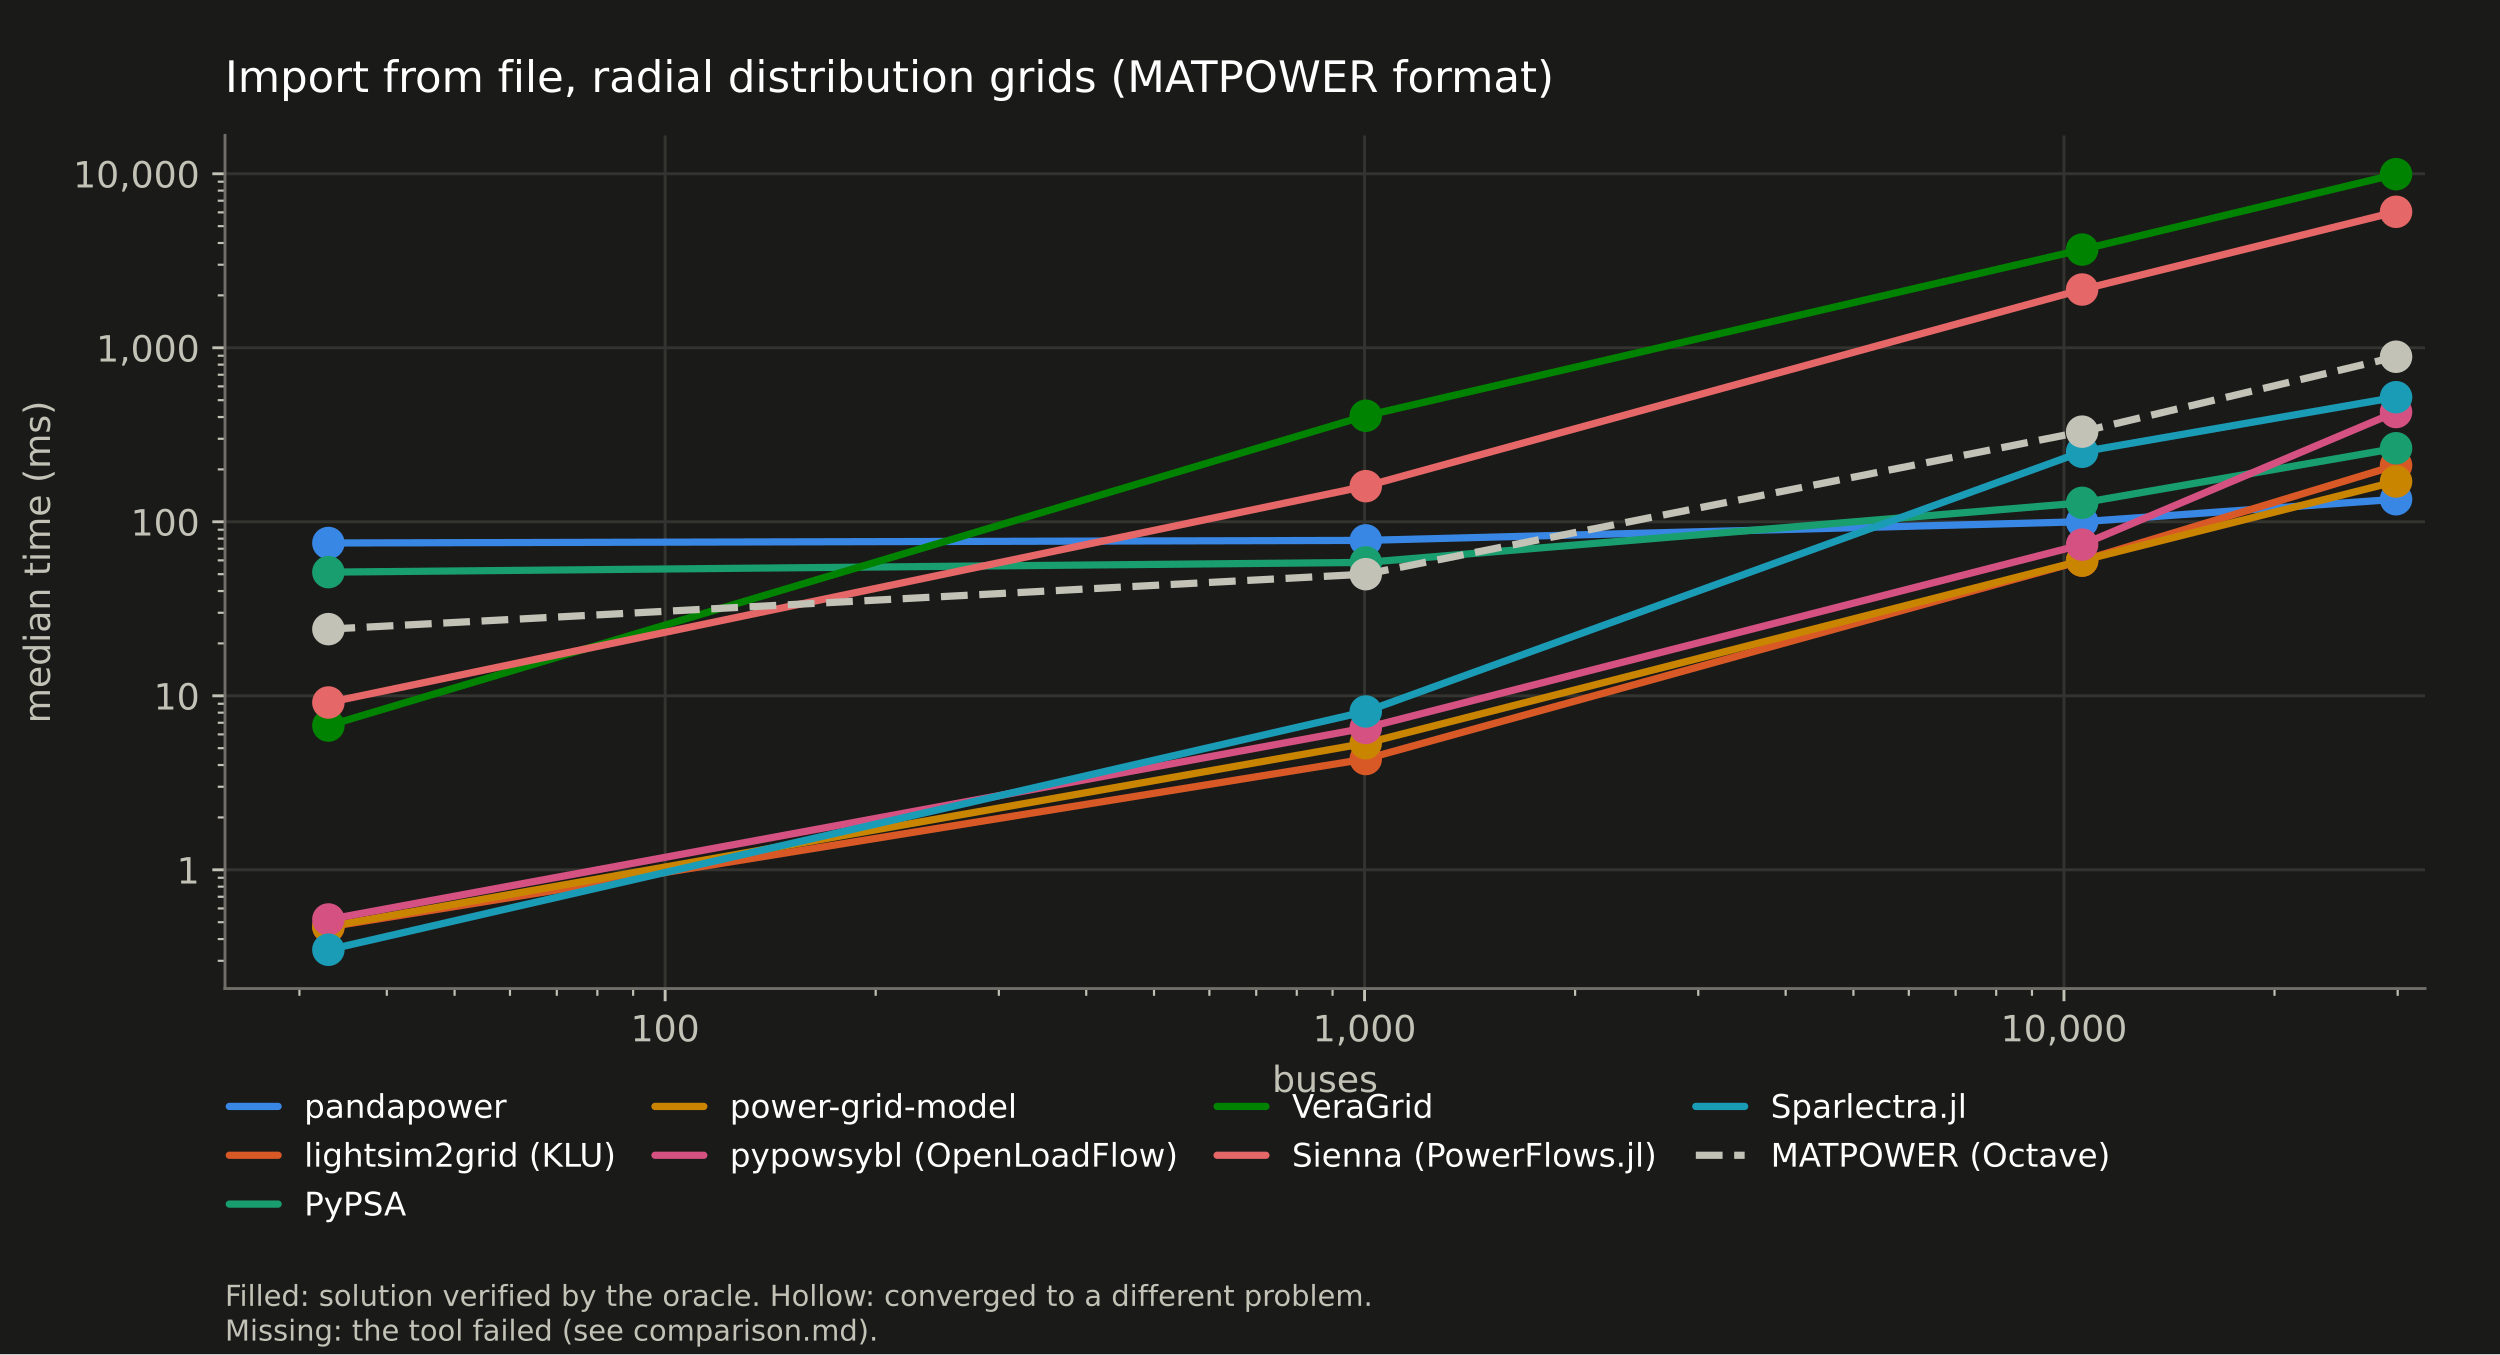
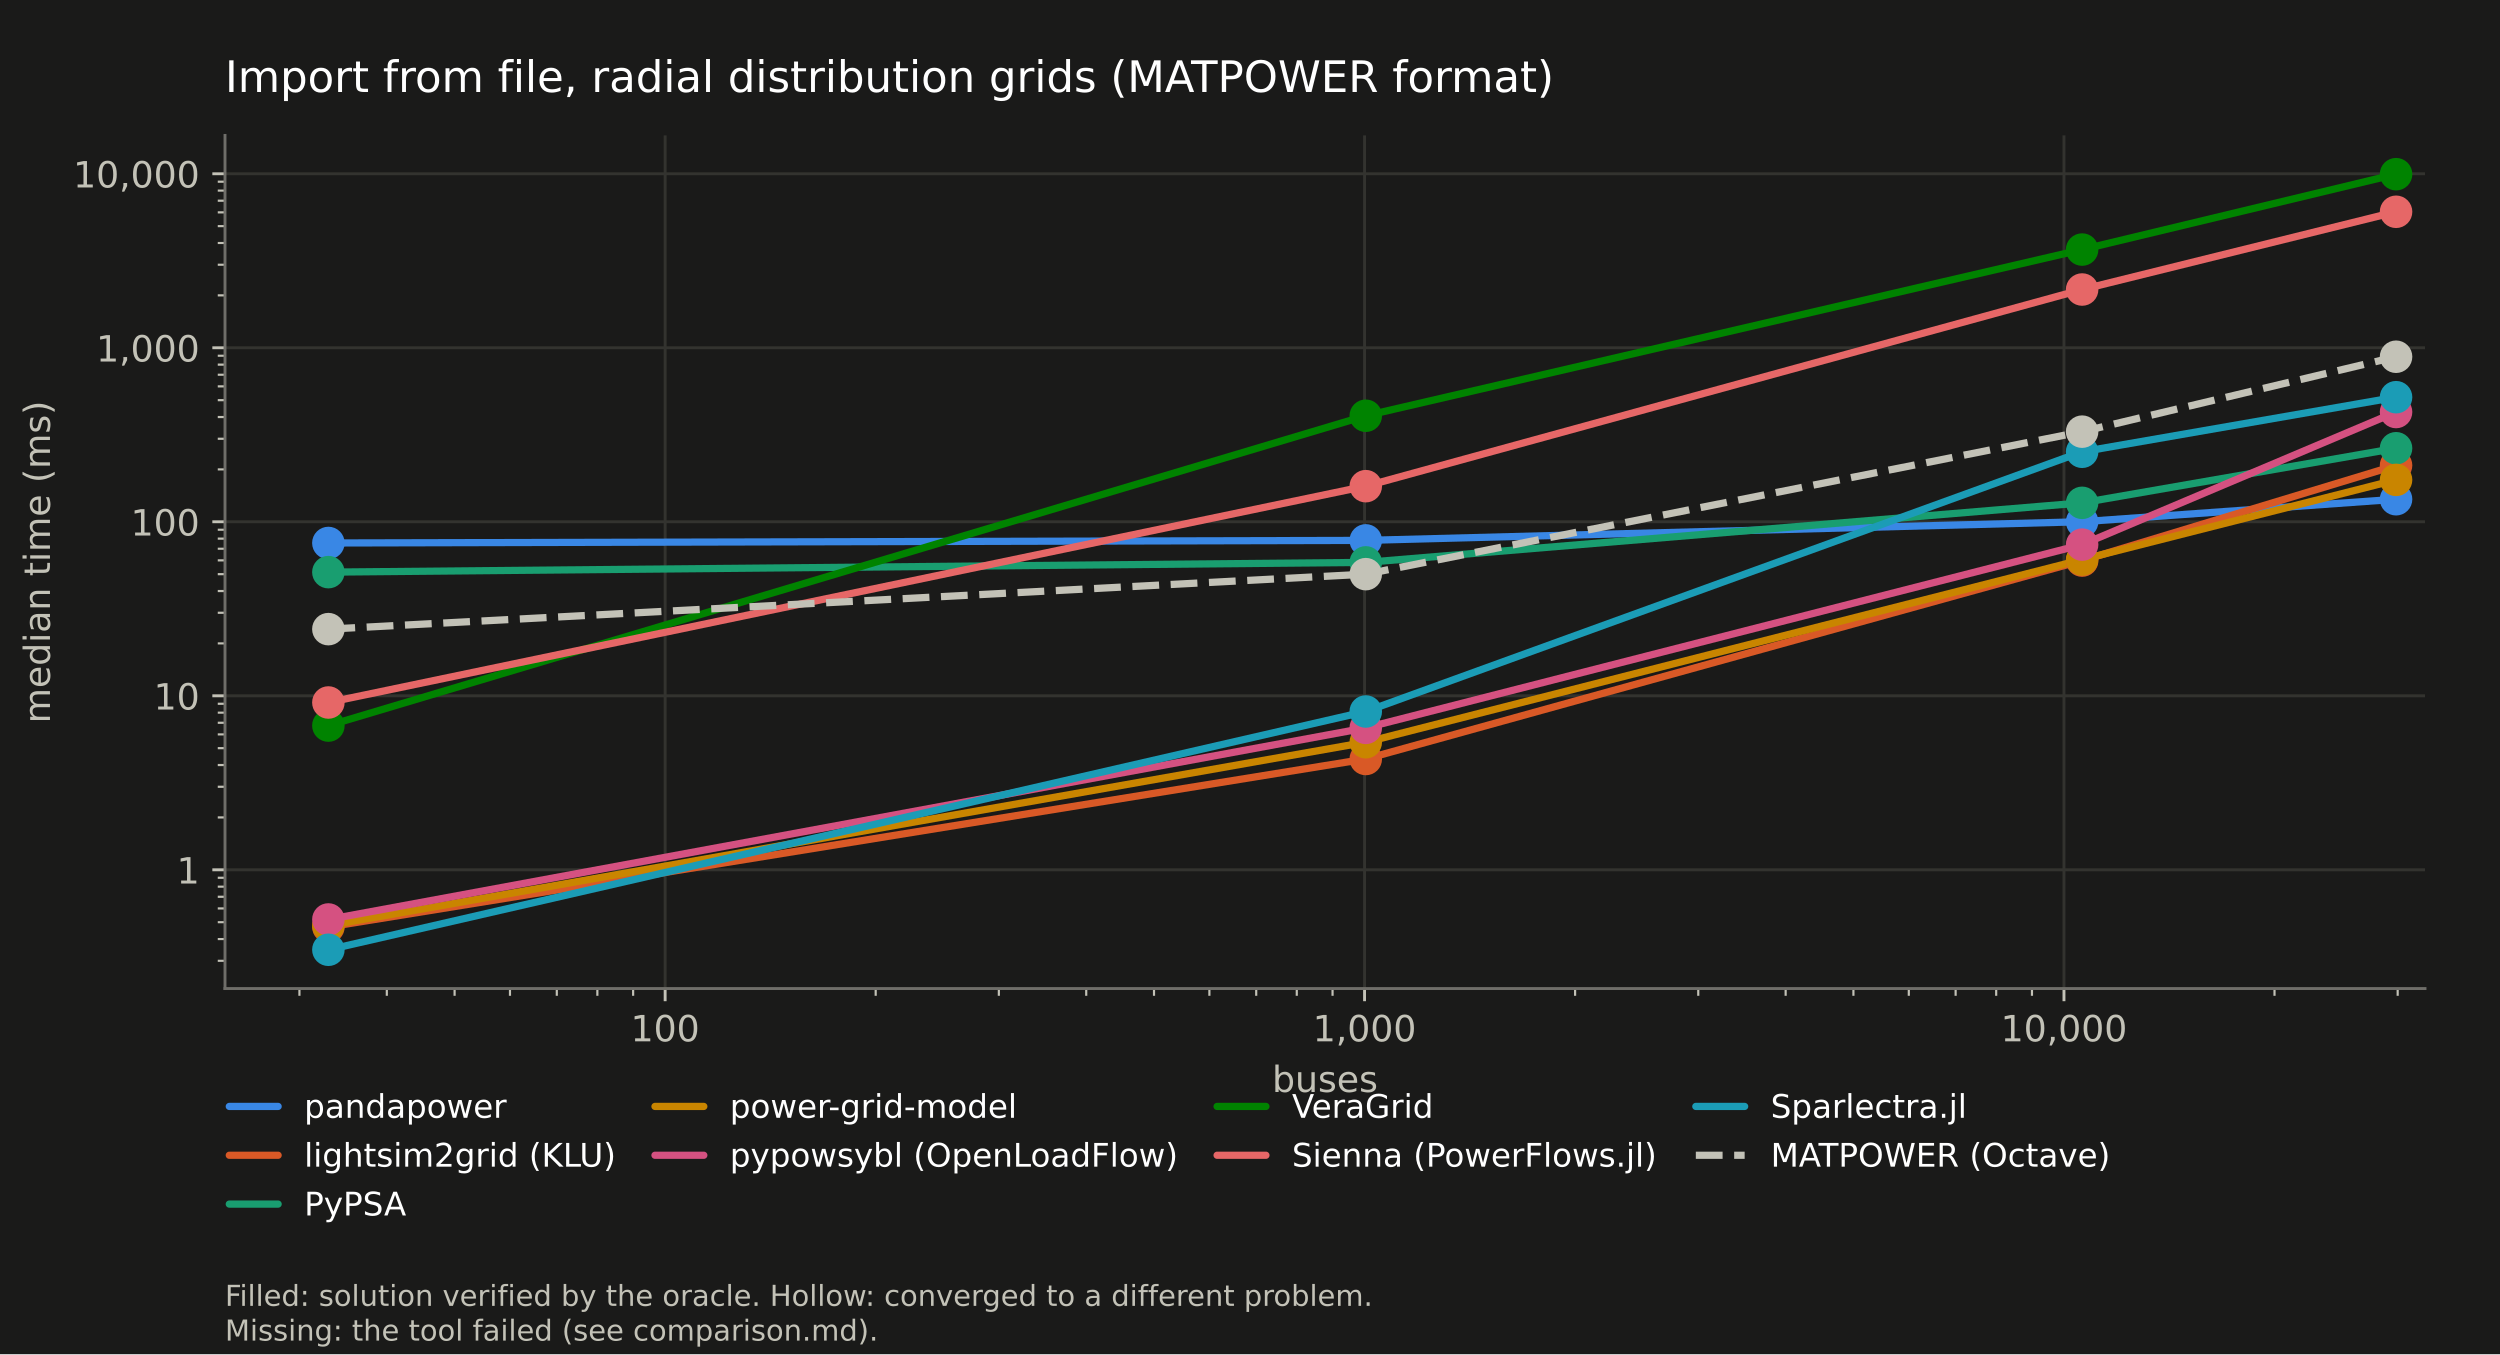
<svg xmlns="http://www.w3.org/2000/svg" xmlns:xlink="http://www.w3.org/1999/xlink" width="691.2pt" height="374.4pt" viewBox="0 0 691.2 374.4" version="1.1">
  <defs>
    <style type="text/css">*{stroke-linejoin: round; stroke-linecap: butt}</style>
  </defs>
  <g id="figure_1">
    <g id="patch_1">
      <path d="M 0 374.4  L 691.2 374.4  L 691.2 0  L 0 0  z " style="fill: #1a1a19" />
    </g>
    <g id="axes_1">
      <g id="patch_2">
        <path d="M 62.208 273.312  L 670.464 273.312  L 670.464 37.44  L 62.208 37.44  z " style="fill: #1a1a19" />
      </g>
      <g id="matplotlib.axis_1">
        <g id="xtick_1">
          <g id="line2d_1">
            <path d="M 183.898 273.312  L 183.898 37.44  " clip-path="url(#pc0a371b898)" style="fill: none; stroke: #33332f; stroke-width: 0.8; stroke-linecap: square" />
          </g>
          <g id="line2d_2">
            <defs>
              <path id="m5ec1d65c88" d="M 0 0  L 0 3.5  " style="stroke: #c3c2b7; stroke-width: 0.8" />
            </defs>
            <g>
              <use xlink:href="#m5ec1d65c88" x="183.898" y="273.312" style="fill: #c3c2b7; stroke: #c3c2b7; stroke-width: 0.8" />
            </g>
          </g>
          <g id="text_1">
            <text style="font-size: 10px; font-family: 'DejaVu Sans', 'Bitstream Vera Sans', 'Computer Modern Sans Serif', 'Lucida Grande', 'Verdana', 'Geneva', 'Lucid', 'Arial', 'Helvetica', 'Avant Garde', sans-serif; text-anchor: middle; fill: #c3c2b7" x="183.898" y="287.91" transform="rotate(-0 183.8982 287.9097)">100</text>
          </g>
        </g>
        <g id="xtick_2">
          <g id="line2d_3">
            <path d="M 377.272 273.312  L 377.272 37.44  " clip-path="url(#pc0a371b898)" style="fill: none; stroke: #33332f; stroke-width: 0.8; stroke-linecap: square" />
          </g>
          <g id="line2d_4">
            <g>
              <use xlink:href="#m5ec1d65c88" x="377.272" y="273.312" style="fill: #c3c2b7; stroke: #c3c2b7; stroke-width: 0.8" />
            </g>
          </g>
          <g id="text_2">
            <text style="font-size: 10px; font-family: 'DejaVu Sans', 'Bitstream Vera Sans', 'Computer Modern Sans Serif', 'Lucida Grande', 'Verdana', 'Geneva', 'Lucid', 'Arial', 'Helvetica', 'Avant Garde', sans-serif; text-anchor: middle; fill: #c3c2b7" x="377.272" y="287.91" transform="rotate(-0 377.2721 287.9097)">1,000</text>
          </g>
        </g>
        <g id="xtick_3">
          <g id="line2d_5">
            <path d="M 570.646 273.312  L 570.646 37.44  " clip-path="url(#pc0a371b898)" style="fill: none; stroke: #33332f; stroke-width: 0.8; stroke-linecap: square" />
          </g>
          <g id="line2d_6">
            <g>
              <use xlink:href="#m5ec1d65c88" x="570.646" y="273.312" style="fill: #c3c2b7; stroke: #c3c2b7; stroke-width: 0.8" />
            </g>
          </g>
          <g id="text_3">
            <text style="font-size: 10px; font-family: 'DejaVu Sans', 'Bitstream Vera Sans', 'Computer Modern Sans Serif', 'Lucida Grande', 'Verdana', 'Geneva', 'Lucid', 'Arial', 'Helvetica', 'Avant Garde', sans-serif; text-anchor: middle; fill: #c3c2b7" x="570.646" y="287.91" transform="rotate(-0 570.646 287.9097)">10,000</text>
          </g>
        </g>
        <g id="xtick_4">
          <g id="line2d_7">
            <defs>
              <path id="m5e015acaa7" d="M 0 0  L 0 2  " style="stroke: #c3c2b7; stroke-width: 0.6" />
            </defs>
            <g>
              <use xlink:href="#m5e015acaa7" x="82.787" y="273.312" style="fill: #c3c2b7; stroke: #c3c2b7; stroke-width: 0.6" />
            </g>
          </g>
        </g>
        <g id="xtick_5">
          <g id="line2d_8">
            <g>
              <use xlink:href="#m5e015acaa7" x="106.947" y="273.312" style="fill: #c3c2b7; stroke: #c3c2b7; stroke-width: 0.6" />
            </g>
          </g>
        </g>
        <g id="xtick_6">
          <g id="line2d_9">
            <g>
              <use xlink:href="#m5e015acaa7" x="125.687" y="273.312" style="fill: #c3c2b7; stroke: #c3c2b7; stroke-width: 0.6" />
            </g>
          </g>
        </g>
        <g id="xtick_7">
          <g id="line2d_10">
            <g>
              <use xlink:href="#m5e015acaa7" x="140.998" y="273.312" style="fill: #c3c2b7; stroke: #c3c2b7; stroke-width: 0.6" />
            </g>
          </g>
        </g>
        <g id="xtick_8">
          <g id="line2d_11">
            <g>
              <use xlink:href="#m5e015acaa7" x="153.944" y="273.312" style="fill: #c3c2b7; stroke: #c3c2b7; stroke-width: 0.6" />
            </g>
          </g>
        </g>
        <g id="xtick_9">
          <g id="line2d_12">
            <g>
              <use xlink:href="#m5e015acaa7" x="165.158" y="273.312" style="fill: #c3c2b7; stroke: #c3c2b7; stroke-width: 0.6" />
            </g>
          </g>
        </g>
        <g id="xtick_10">
          <g id="line2d_13">
            <g>
              <use xlink:href="#m5e015acaa7" x="175.05" y="273.312" style="fill: #c3c2b7; stroke: #c3c2b7; stroke-width: 0.6" />
            </g>
          </g>
        </g>
        <g id="xtick_11">
          <g id="line2d_14">
            <g>
              <use xlink:href="#m5e015acaa7" x="242.11" y="273.312" style="fill: #c3c2b7; stroke: #c3c2b7; stroke-width: 0.6" />
            </g>
          </g>
        </g>
        <g id="xtick_12">
          <g id="line2d_15">
            <g>
              <use xlink:href="#m5e015acaa7" x="276.161" y="273.312" style="fill: #c3c2b7; stroke: #c3c2b7; stroke-width: 0.6" />
            </g>
          </g>
        </g>
        <g id="xtick_13">
          <g id="line2d_16">
            <g>
              <use xlink:href="#m5e015acaa7" x="300.321" y="273.312" style="fill: #c3c2b7; stroke: #c3c2b7; stroke-width: 0.6" />
            </g>
          </g>
        </g>
        <g id="xtick_14">
          <g id="line2d_17">
            <g>
              <use xlink:href="#m5e015acaa7" x="319.061" y="273.312" style="fill: #c3c2b7; stroke: #c3c2b7; stroke-width: 0.6" />
            </g>
          </g>
        </g>
        <g id="xtick_15">
          <g id="line2d_18">
            <g>
              <use xlink:href="#m5e015acaa7" x="334.372" y="273.312" style="fill: #c3c2b7; stroke: #c3c2b7; stroke-width: 0.6" />
            </g>
          </g>
        </g>
        <g id="xtick_16">
          <g id="line2d_19">
            <g>
              <use xlink:href="#m5e015acaa7" x="347.318" y="273.312" style="fill: #c3c2b7; stroke: #c3c2b7; stroke-width: 0.6" />
            </g>
          </g>
        </g>
        <g id="xtick_17">
          <g id="line2d_20">
            <g>
              <use xlink:href="#m5e015acaa7" x="358.532" y="273.312" style="fill: #c3c2b7; stroke: #c3c2b7; stroke-width: 0.6" />
            </g>
          </g>
        </g>
        <g id="xtick_18">
          <g id="line2d_21">
            <g>
              <use xlink:href="#m5e015acaa7" x="368.424" y="273.312" style="fill: #c3c2b7; stroke: #c3c2b7; stroke-width: 0.6" />
            </g>
          </g>
        </g>
        <g id="xtick_19">
          <g id="line2d_22">
            <g>
              <use xlink:href="#m5e015acaa7" x="435.483" y="273.312" style="fill: #c3c2b7; stroke: #c3c2b7; stroke-width: 0.6" />
            </g>
          </g>
        </g>
        <g id="xtick_20">
          <g id="line2d_23">
            <g>
              <use xlink:href="#m5e015acaa7" x="469.535" y="273.312" style="fill: #c3c2b7; stroke: #c3c2b7; stroke-width: 0.6" />
            </g>
          </g>
        </g>
        <g id="xtick_21">
          <g id="line2d_24">
            <g>
              <use xlink:href="#m5e015acaa7" x="493.695" y="273.312" style="fill: #c3c2b7; stroke: #c3c2b7; stroke-width: 0.6" />
            </g>
          </g>
        </g>
        <g id="xtick_22">
          <g id="line2d_25">
            <g>
              <use xlink:href="#m5e015acaa7" x="512.435" y="273.312" style="fill: #c3c2b7; stroke: #c3c2b7; stroke-width: 0.6" />
            </g>
          </g>
        </g>
        <g id="xtick_23">
          <g id="line2d_26">
            <g>
              <use xlink:href="#m5e015acaa7" x="527.746" y="273.312" style="fill: #c3c2b7; stroke: #c3c2b7; stroke-width: 0.6" />
            </g>
          </g>
        </g>
        <g id="xtick_24">
          <g id="line2d_27">
            <g>
              <use xlink:href="#m5e015acaa7" x="540.692" y="273.312" style="fill: #c3c2b7; stroke: #c3c2b7; stroke-width: 0.6" />
            </g>
          </g>
        </g>
        <g id="xtick_25">
          <g id="line2d_28">
            <g>
              <use xlink:href="#m5e015acaa7" x="551.906" y="273.312" style="fill: #c3c2b7; stroke: #c3c2b7; stroke-width: 0.6" />
            </g>
          </g>
        </g>
        <g id="xtick_26">
          <g id="line2d_29">
            <g>
              <use xlink:href="#m5e015acaa7" x="561.798" y="273.312" style="fill: #c3c2b7; stroke: #c3c2b7; stroke-width: 0.6" />
            </g>
          </g>
        </g>
        <g id="xtick_27">
          <g id="line2d_30">
            <g>
              <use xlink:href="#m5e015acaa7" x="628.857" y="273.312" style="fill: #c3c2b7; stroke: #c3c2b7; stroke-width: 0.6" />
            </g>
          </g>
        </g>
        <g id="xtick_28">
          <g id="line2d_31">
            <g>
              <use xlink:href="#m5e015acaa7" x="662.909" y="273.312" style="fill: #c3c2b7; stroke: #c3c2b7; stroke-width: 0.6" />
            </g>
          </g>
        </g>
        <g id="text_4">
          <text style="font-size: 10px; font-family: 'DejaVu Sans', 'Bitstream Vera Sans', 'Computer Modern Sans Serif', 'Lucida Grande', 'Verdana', 'Geneva', 'Lucid', 'Arial', 'Helvetica', 'Avant Garde', sans-serif; text-anchor: middle; fill: #c3c2b7" x="366.336" y="301.91" transform="rotate(-0 366.336 301.9104)">buses</text>
        </g>
      </g>
      <g id="matplotlib.axis_2">
        <g id="ytick_1">
          <g id="line2d_32">
            <path d="M 62.208 240.485  L 670.464 240.485  " clip-path="url(#pc0a371b898)" style="fill: none; stroke: #33332f; stroke-width: 0.8; stroke-linecap: square" />
          </g>
          <g id="line2d_33">
            <defs>
              <path id="mb448b4ee46" d="M 0 0  L -3.5 0  " style="stroke: #c3c2b7; stroke-width: 0.8" />
            </defs>
            <g>
              <use xlink:href="#mb448b4ee46" x="62.208" y="240.485" style="fill: #c3c2b7; stroke: #c3c2b7; stroke-width: 0.8" />
            </g>
          </g>
          <g id="text_5">
            <text style="font-size: 10px; font-family: 'DejaVu Sans', 'Bitstream Vera Sans', 'Computer Modern Sans Serif', 'Lucida Grande', 'Verdana', 'Geneva', 'Lucid', 'Arial', 'Helvetica', 'Avant Garde', sans-serif; text-anchor: end; fill: #c3c2b7" x="55.208" y="244.284" transform="rotate(-0 55.208 244.2835)">1</text>
          </g>
        </g>
        <g id="ytick_2">
          <g id="line2d_34">
            <path d="M 62.208 192.373  L 670.464 192.373  " clip-path="url(#pc0a371b898)" style="fill: none; stroke: #33332f; stroke-width: 0.8; stroke-linecap: square" />
          </g>
          <g id="line2d_35">
            <g>
              <use xlink:href="#mb448b4ee46" x="62.208" y="192.373" style="fill: #c3c2b7; stroke: #c3c2b7; stroke-width: 0.8" />
            </g>
          </g>
          <g id="text_6">
            <text style="font-size: 10px; font-family: 'DejaVu Sans', 'Bitstream Vera Sans', 'Computer Modern Sans Serif', 'Lucida Grande', 'Verdana', 'Geneva', 'Lucid', 'Arial', 'Helvetica', 'Avant Garde', sans-serif; text-anchor: end; fill: #c3c2b7" x="55.208" y="196.172" transform="rotate(-0 55.208 196.172)">10</text>
          </g>
        </g>
        <g id="ytick_3">
          <g id="line2d_36">
            <path d="M 62.208 144.262  L 670.464 144.262  " clip-path="url(#pc0a371b898)" style="fill: none; stroke: #33332f; stroke-width: 0.8; stroke-linecap: square" />
          </g>
          <g id="line2d_37">
            <g>
              <use xlink:href="#mb448b4ee46" x="62.208" y="144.262" style="fill: #c3c2b7; stroke: #c3c2b7; stroke-width: 0.8" />
            </g>
          </g>
          <g id="text_7">
            <text style="font-size: 10px; font-family: 'DejaVu Sans', 'Bitstream Vera Sans', 'Computer Modern Sans Serif', 'Lucida Grande', 'Verdana', 'Geneva', 'Lucid', 'Arial', 'Helvetica', 'Avant Garde', sans-serif; text-anchor: end; fill: #c3c2b7" x="55.208" y="148.06" transform="rotate(-0 55.208 148.0604)">100</text>
          </g>
        </g>
        <g id="ytick_4">
          <g id="line2d_38">
            <path d="M 62.208 96.15  L 670.464 96.15  " clip-path="url(#pc0a371b898)" style="fill: none; stroke: #33332f; stroke-width: 0.8; stroke-linecap: square" />
          </g>
          <g id="line2d_39">
            <g>
              <use xlink:href="#mb448b4ee46" x="62.208" y="96.15" style="fill: #c3c2b7; stroke: #c3c2b7; stroke-width: 0.8" />
            </g>
          </g>
          <g id="text_8">
            <text style="font-size: 10px; font-family: 'DejaVu Sans', 'Bitstream Vera Sans', 'Computer Modern Sans Serif', 'Lucida Grande', 'Verdana', 'Geneva', 'Lucid', 'Arial', 'Helvetica', 'Avant Garde', sans-serif; text-anchor: end; fill: #c3c2b7" x="55.208" y="99.949" transform="rotate(-0 55.208 99.94882)">1,000</text>
          </g>
        </g>
        <g id="ytick_5">
          <g id="line2d_40">
            <path d="M 62.208 48.038  L 670.464 48.038  " clip-path="url(#pc0a371b898)" style="fill: none; stroke: #33332f; stroke-width: 0.8; stroke-linecap: square" />
          </g>
          <g id="line2d_41">
            <g>
              <use xlink:href="#mb448b4ee46" x="62.208" y="48.038" style="fill: #c3c2b7; stroke: #c3c2b7; stroke-width: 0.8" />
            </g>
          </g>
          <g id="text_9">
            <text style="font-size: 10px; font-family: 'DejaVu Sans', 'Bitstream Vera Sans', 'Computer Modern Sans Serif', 'Lucida Grande', 'Verdana', 'Geneva', 'Lucid', 'Arial', 'Helvetica', 'Avant Garde', sans-serif; text-anchor: end; fill: #c3c2b7" x="55.208" y="51.837" transform="rotate(-0 55.208 51.83725)">10,000</text>
          </g>
        </g>
        <g id="ytick_6">
          <g id="line2d_42">
            <defs>
              <path id="m039c7db84e" d="M 0 0  L -2 0  " style="stroke: #c3c2b7; stroke-width: 0.6" />
            </defs>
            <g>
              <use xlink:href="#m039c7db84e" x="62.208" y="265.641" style="fill: #c3c2b7; stroke: #c3c2b7; stroke-width: 0.6" />
            </g>
          </g>
        </g>
        <g id="ytick_7">
          <g id="line2d_43">
            <g>
              <use xlink:href="#m039c7db84e" x="62.208" y="259.63" style="fill: #c3c2b7; stroke: #c3c2b7; stroke-width: 0.6" />
            </g>
          </g>
        </g>
        <g id="ytick_8">
          <g id="line2d_44">
            <g>
              <use xlink:href="#m039c7db84e" x="62.208" y="254.968" style="fill: #c3c2b7; stroke: #c3c2b7; stroke-width: 0.6" />
            </g>
          </g>
        </g>
        <g id="ytick_9">
          <g id="line2d_45">
            <g>
              <use xlink:href="#m039c7db84e" x="62.208" y="251.158" style="fill: #c3c2b7; stroke: #c3c2b7; stroke-width: 0.6" />
            </g>
          </g>
        </g>
        <g id="ytick_10">
          <g id="line2d_46">
            <g>
              <use xlink:href="#m039c7db84e" x="62.208" y="247.937" style="fill: #c3c2b7; stroke: #c3c2b7; stroke-width: 0.6" />
            </g>
          </g>
        </g>
        <g id="ytick_11">
          <g id="line2d_47">
            <g>
              <use xlink:href="#m039c7db84e" x="62.208" y="245.147" style="fill: #c3c2b7; stroke: #c3c2b7; stroke-width: 0.6" />
            </g>
          </g>
        </g>
        <g id="ytick_12">
          <g id="line2d_48">
            <g>
              <use xlink:href="#m039c7db84e" x="62.208" y="242.686" style="fill: #c3c2b7; stroke: #c3c2b7; stroke-width: 0.6" />
            </g>
          </g>
        </g>
        <g id="ytick_13">
          <g id="line2d_49">
            <g>
              <use xlink:href="#m039c7db84e" x="62.208" y="226.002" style="fill: #c3c2b7; stroke: #c3c2b7; stroke-width: 0.6" />
            </g>
          </g>
        </g>
        <g id="ytick_14">
          <g id="line2d_50">
            <g>
              <use xlink:href="#m039c7db84e" x="62.208" y="217.53" style="fill: #c3c2b7; stroke: #c3c2b7; stroke-width: 0.6" />
            </g>
          </g>
        </g>
        <g id="ytick_15">
          <g id="line2d_51">
            <g>
              <use xlink:href="#m039c7db84e" x="62.208" y="211.519" style="fill: #c3c2b7; stroke: #c3c2b7; stroke-width: 0.6" />
            </g>
          </g>
        </g>
        <g id="ytick_16">
          <g id="line2d_52">
            <g>
              <use xlink:href="#m039c7db84e" x="62.208" y="206.856" style="fill: #c3c2b7; stroke: #c3c2b7; stroke-width: 0.6" />
            </g>
          </g>
        </g>
        <g id="ytick_17">
          <g id="line2d_53">
            <g>
              <use xlink:href="#m039c7db84e" x="62.208" y="203.047" style="fill: #c3c2b7; stroke: #c3c2b7; stroke-width: 0.6" />
            </g>
          </g>
        </g>
        <g id="ytick_18">
          <g id="line2d_54">
            <g>
              <use xlink:href="#m039c7db84e" x="62.208" y="199.826" style="fill: #c3c2b7; stroke: #c3c2b7; stroke-width: 0.6" />
            </g>
          </g>
        </g>
        <g id="ytick_19">
          <g id="line2d_55">
            <g>
              <use xlink:href="#m039c7db84e" x="62.208" y="197.036" style="fill: #c3c2b7; stroke: #c3c2b7; stroke-width: 0.6" />
            </g>
          </g>
        </g>
        <g id="ytick_20">
          <g id="line2d_56">
            <g>
              <use xlink:href="#m039c7db84e" x="62.208" y="194.575" style="fill: #c3c2b7; stroke: #c3c2b7; stroke-width: 0.6" />
            </g>
          </g>
        </g>
        <g id="ytick_21">
          <g id="line2d_57">
            <g>
              <use xlink:href="#m039c7db84e" x="62.208" y="177.89" style="fill: #c3c2b7; stroke: #c3c2b7; stroke-width: 0.6" />
            </g>
          </g>
        </g>
        <g id="ytick_22">
          <g id="line2d_58">
            <g>
              <use xlink:href="#m039c7db84e" x="62.208" y="169.418" style="fill: #c3c2b7; stroke: #c3c2b7; stroke-width: 0.6" />
            </g>
          </g>
        </g>
        <g id="ytick_23">
          <g id="line2d_59">
            <g>
              <use xlink:href="#m039c7db84e" x="62.208" y="163.407" style="fill: #c3c2b7; stroke: #c3c2b7; stroke-width: 0.6" />
            </g>
          </g>
        </g>
        <g id="ytick_24">
          <g id="line2d_60">
            <g>
              <use xlink:href="#m039c7db84e" x="62.208" y="158.745" style="fill: #c3c2b7; stroke: #c3c2b7; stroke-width: 0.6" />
            </g>
          </g>
        </g>
        <g id="ytick_25">
          <g id="line2d_61">
            <g>
              <use xlink:href="#m039c7db84e" x="62.208" y="154.935" style="fill: #c3c2b7; stroke: #c3c2b7; stroke-width: 0.6" />
            </g>
          </g>
        </g>
        <g id="ytick_26">
          <g id="line2d_62">
            <g>
              <use xlink:href="#m039c7db84e" x="62.208" y="151.714" style="fill: #c3c2b7; stroke: #c3c2b7; stroke-width: 0.6" />
            </g>
          </g>
        </g>
        <g id="ytick_27">
          <g id="line2d_63">
            <g>
              <use xlink:href="#m039c7db84e" x="62.208" y="148.924" style="fill: #c3c2b7; stroke: #c3c2b7; stroke-width: 0.6" />
            </g>
          </g>
        </g>
        <g id="ytick_28">
          <g id="line2d_64">
            <g>
              <use xlink:href="#m039c7db84e" x="62.208" y="146.463" style="fill: #c3c2b7; stroke: #c3c2b7; stroke-width: 0.6" />
            </g>
          </g>
        </g>
        <g id="ytick_29">
          <g id="line2d_65">
            <g>
              <use xlink:href="#m039c7db84e" x="62.208" y="129.779" style="fill: #c3c2b7; stroke: #c3c2b7; stroke-width: 0.6" />
            </g>
          </g>
        </g>
        <g id="ytick_30">
          <g id="line2d_66">
            <g>
              <use xlink:href="#m039c7db84e" x="62.208" y="121.307" style="fill: #c3c2b7; stroke: #c3c2b7; stroke-width: 0.6" />
            </g>
          </g>
        </g>
        <g id="ytick_31">
          <g id="line2d_67">
            <g>
              <use xlink:href="#m039c7db84e" x="62.208" y="115.296" style="fill: #c3c2b7; stroke: #c3c2b7; stroke-width: 0.6" />
            </g>
          </g>
        </g>
        <g id="ytick_32">
          <g id="line2d_68">
            <g>
              <use xlink:href="#m039c7db84e" x="62.208" y="110.633" style="fill: #c3c2b7; stroke: #c3c2b7; stroke-width: 0.6" />
            </g>
          </g>
        </g>
        <g id="ytick_33">
          <g id="line2d_69">
            <g>
              <use xlink:href="#m039c7db84e" x="62.208" y="106.823" style="fill: #c3c2b7; stroke: #c3c2b7; stroke-width: 0.6" />
            </g>
          </g>
        </g>
        <g id="ytick_34">
          <g id="line2d_70">
            <g>
              <use xlink:href="#m039c7db84e" x="62.208" y="103.603" style="fill: #c3c2b7; stroke: #c3c2b7; stroke-width: 0.6" />
            </g>
          </g>
        </g>
        <g id="ytick_35">
          <g id="line2d_71">
            <g>
              <use xlink:href="#m039c7db84e" x="62.208" y="100.812" style="fill: #c3c2b7; stroke: #c3c2b7; stroke-width: 0.6" />
            </g>
          </g>
        </g>
        <g id="ytick_36">
          <g id="line2d_72">
            <g>
              <use xlink:href="#m039c7db84e" x="62.208" y="98.351" style="fill: #c3c2b7; stroke: #c3c2b7; stroke-width: 0.6" />
            </g>
          </g>
        </g>
        <g id="ytick_37">
          <g id="line2d_73">
            <g>
              <use xlink:href="#m039c7db84e" x="62.208" y="81.667" style="fill: #c3c2b7; stroke: #c3c2b7; stroke-width: 0.6" />
            </g>
          </g>
        </g>
        <g id="ytick_38">
          <g id="line2d_74">
            <g>
              <use xlink:href="#m039c7db84e" x="62.208" y="73.195" style="fill: #c3c2b7; stroke: #c3c2b7; stroke-width: 0.6" />
            </g>
          </g>
        </g>
        <g id="ytick_39">
          <g id="line2d_75">
            <g>
              <use xlink:href="#m039c7db84e" x="62.208" y="67.184" style="fill: #c3c2b7; stroke: #c3c2b7; stroke-width: 0.6" />
            </g>
          </g>
        </g>
        <g id="ytick_40">
          <g id="line2d_76">
            <g>
              <use xlink:href="#m039c7db84e" x="62.208" y="62.521" style="fill: #c3c2b7; stroke: #c3c2b7; stroke-width: 0.6" />
            </g>
          </g>
        </g>
        <g id="ytick_41">
          <g id="line2d_77">
            <g>
              <use xlink:href="#m039c7db84e" x="62.208" y="58.712" style="fill: #c3c2b7; stroke: #c3c2b7; stroke-width: 0.6" />
            </g>
          </g>
        </g>
        <g id="ytick_42">
          <g id="line2d_78">
            <g>
              <use xlink:href="#m039c7db84e" x="62.208" y="55.491" style="fill: #c3c2b7; stroke: #c3c2b7; stroke-width: 0.6" />
            </g>
          </g>
        </g>
        <g id="ytick_43">
          <g id="line2d_79">
            <g>
              <use xlink:href="#m039c7db84e" x="62.208" y="52.701" style="fill: #c3c2b7; stroke: #c3c2b7; stroke-width: 0.6" />
            </g>
          </g>
        </g>
        <g id="ytick_44">
          <g id="line2d_80">
            <g>
              <use xlink:href="#m039c7db84e" x="62.208" y="50.24" style="fill: #c3c2b7; stroke: #c3c2b7; stroke-width: 0.6" />
            </g>
          </g>
        </g>
        <g id="text_10">
          <text style="font-size: 10px; font-family: 'DejaVu Sans', 'Bitstream Vera Sans', 'Computer Modern Sans Serif', 'Lucida Grande', 'Verdana', 'Geneva', 'Lucid', 'Arial', 'Helvetica', 'Avant Garde', sans-serif; text-anchor: middle; fill: #c3c2b7" x="13.815" y="155.376" transform="rotate(-90 13.81503 155.376)">median time (ms)</text>
        </g>
      </g>
      <g id="line2d_81">
        <path d="M 90.791 150.127  L 377.607 149.408  L 575.666 144.246  L 662.46 138.028  " clip-path="url(#pc0a371b898)" style="fill: none; stroke: #3987e5; stroke-width: 2; stroke-linecap: round" />
      </g>
      <g id="line2d_82">
        <path d="M 90.791 256.294  L 377.607 209.845  L 575.666 154.992  L 662.46 128.669  " clip-path="url(#pc0a371b898)" style="fill: none; stroke: #d95926; stroke-width: 2; stroke-linecap: round" />
      </g>
      <g id="line2d_83">
        <path d="M 90.791 158.184  L 377.607 155.488  L 575.666 139.024  L 662.46 123.933  " clip-path="url(#pc0a371b898)" style="fill: none; stroke: #199e70; stroke-width: 2; stroke-linecap: round" />
      </g>
      <g id="line2d_84">
-         <path d="M 90.791 256.15  L 377.607 205.484  L 575.666 154.978  L 662.46 133.114  " clip-path="url(#pc0a371b898)" style="fill: none; stroke: #c98500; stroke-width: 2; stroke-linecap: round" />
+         <path d="M 90.791 255.898  L 377.607 205.214  L 575.666 154.723  L 662.46 132.678  " clip-path="url(#pc0a371b898)" style="fill: none; stroke: #c98500; stroke-width: 2; stroke-linecap: round" />
      </g>
      <g id="line2d_85">
        <path d="M 90.791 254.217  L 377.607 201.242  L 575.666 150.579  L 662.46 113.913  " clip-path="url(#pc0a371b898)" style="fill: none; stroke: #d55181; stroke-width: 2; stroke-linecap: round" />
      </g>
      <g id="line2d_86">
        <path d="M 90.791 200.606  L 377.607 114.947  L 575.666 69.001  L 662.46 48.161  " clip-path="url(#pc0a371b898)" style="fill: none; stroke: #008300; stroke-width: 2; stroke-linecap: round" />
      </g>
      <g id="line2d_87">
        <path d="M 90.791 194.227  L 377.607 134.417  L 575.666 80.047  L 662.46 58.554  " clip-path="url(#pc0a371b898)" style="fill: none; stroke: #e66767; stroke-width: 2; stroke-linecap: round" />
      </g>
      <g id="line2d_88">
        <path d="M 90.791 262.591  L 377.607 196.717  L 575.666 124.906  L 662.46 109.819  " clip-path="url(#pc0a371b898)" style="fill: none; stroke: #1b9cb6; stroke-width: 2; stroke-linecap: round" />
      </g>
      <g id="line2d_89">
        <path d="M 90.791 173.943  L 377.607 158.743  L 575.666 119.344  L 662.46 98.631  " clip-path="url(#pc0a371b898)" style="fill: none; stroke-dasharray: 7.4,3.2; stroke-dashoffset: 0; stroke: #c3c2b7; stroke-width: 2" />
      </g>
      <g id="patch_3">
        <path d="M 62.208 273.312  L 62.208 37.44  " style="fill: none; stroke: #6f6e69; stroke-width: 0.8; stroke-linejoin: miter; stroke-linecap: square" />
      </g>
      <g id="patch_4">
        <path d="M 62.208 273.312  L 670.464 273.312  " style="fill: none; stroke: #6f6e69; stroke-width: 0.8; stroke-linejoin: miter; stroke-linecap: square" />
      </g>
      <g id="line2d_90">
        <defs>
          <path id="m8c884c521c" d="M 0 3.5  C 0.928 3.5 1.819 3.131 2.475 2.475  C 3.131 1.819 3.5 0.928 3.5 0  C 3.5 -0.928 3.131 -1.819 2.475 -2.475  C 1.819 -3.131 0.928 -3.5 0 -3.5  C -0.928 -3.5 -1.819 -3.131 -2.475 -2.475  C -3.131 -1.819 -3.5 -0.928 -3.5 0  C -3.5 0.928 -3.131 1.819 -2.475 2.475  C -1.819 3.131 -0.928 3.5 0 3.5  z " style="stroke: #3987e5; stroke-width: 2" />
        </defs>
        <g clip-path="url(#pc0a371b898)">
          <use xlink:href="#m8c884c521c" x="90.791" y="150.127" style="fill: #3987e5; stroke: #3987e5; stroke-width: 2" />
        </g>
      </g>
      <g id="line2d_91">
        <g clip-path="url(#pc0a371b898)">
          <use xlink:href="#m8c884c521c" x="377.607" y="149.408" style="fill: #3987e5; stroke: #3987e5; stroke-width: 2" />
        </g>
      </g>
      <g id="line2d_92">
        <g clip-path="url(#pc0a371b898)">
          <use xlink:href="#m8c884c521c" x="575.666" y="144.246" style="fill: #3987e5; stroke: #3987e5; stroke-width: 2" />
        </g>
      </g>
      <g id="line2d_93">
        <g clip-path="url(#pc0a371b898)">
          <use xlink:href="#m8c884c521c" x="662.46" y="138.028" style="fill: #3987e5; stroke: #3987e5; stroke-width: 2" />
        </g>
      </g>
      <g id="line2d_94">
        <defs>
          <path id="m9977e4e33c" d="M 0 3.5  C 0.928 3.5 1.819 3.131 2.475 2.475  C 3.131 1.819 3.5 0.928 3.5 0  C 3.5 -0.928 3.131 -1.819 2.475 -2.475  C 1.819 -3.131 0.928 -3.5 0 -3.5  C -0.928 -3.5 -1.819 -3.131 -2.475 -2.475  C -3.131 -1.819 -3.5 -0.928 -3.5 0  C -3.5 0.928 -3.131 1.819 -2.475 2.475  C -1.819 3.131 -0.928 3.5 0 3.5  z " style="stroke: #d95926; stroke-width: 2" />
        </defs>
        <g clip-path="url(#pc0a371b898)">
          <use xlink:href="#m9977e4e33c" x="90.791" y="256.294" style="fill: #d95926; stroke: #d95926; stroke-width: 2" />
        </g>
      </g>
      <g id="line2d_95">
        <g clip-path="url(#pc0a371b898)">
          <use xlink:href="#m9977e4e33c" x="377.607" y="209.845" style="fill: #d95926; stroke: #d95926; stroke-width: 2" />
        </g>
      </g>
      <g id="line2d_96">
        <g clip-path="url(#pc0a371b898)">
          <use xlink:href="#m9977e4e33c" x="575.666" y="154.992" style="fill: #d95926; stroke: #d95926; stroke-width: 2" />
        </g>
      </g>
      <g id="line2d_97">
        <g clip-path="url(#pc0a371b898)">
          <use xlink:href="#m9977e4e33c" x="662.46" y="128.669" style="fill: #d95926; stroke: #d95926; stroke-width: 2" />
        </g>
      </g>
      <g id="line2d_98">
        <defs>
          <path id="mf892d1932a" d="M 0 3.5  C 0.928 3.5 1.819 3.131 2.475 2.475  C 3.131 1.819 3.5 0.928 3.5 0  C 3.5 -0.928 3.131 -1.819 2.475 -2.475  C 1.819 -3.131 0.928 -3.5 0 -3.5  C -0.928 -3.5 -1.819 -3.131 -2.475 -2.475  C -3.131 -1.819 -3.5 -0.928 -3.5 0  C -3.5 0.928 -3.131 1.819 -2.475 2.475  C -1.819 3.131 -0.928 3.5 0 3.5  z " style="stroke: #199e70; stroke-width: 2" />
        </defs>
        <g clip-path="url(#pc0a371b898)">
          <use xlink:href="#mf892d1932a" x="90.791" y="158.184" style="fill: #199e70; stroke: #199e70; stroke-width: 2" />
        </g>
      </g>
      <g id="line2d_99">
        <g clip-path="url(#pc0a371b898)">
          <use xlink:href="#mf892d1932a" x="377.607" y="155.488" style="fill: #199e70; stroke: #199e70; stroke-width: 2" />
        </g>
      </g>
      <g id="line2d_100">
        <g clip-path="url(#pc0a371b898)">
          <use xlink:href="#mf892d1932a" x="575.666" y="139.024" style="fill: #199e70; stroke: #199e70; stroke-width: 2" />
        </g>
      </g>
      <g id="line2d_101">
        <g clip-path="url(#pc0a371b898)">
          <use xlink:href="#mf892d1932a" x="662.46" y="123.933" style="fill: #199e70; stroke: #199e70; stroke-width: 2" />
        </g>
      </g>
      <g id="line2d_102">
        <defs>
          <path id="m00423fc1a6" d="M 0 3.5  C 0.928 3.5 1.819 3.131 2.475 2.475  C 3.131 1.819 3.5 0.928 3.5 0  C 3.5 -0.928 3.131 -1.819 2.475 -2.475  C 1.819 -3.131 0.928 -3.5 0 -3.5  C -0.928 -3.5 -1.819 -3.131 -2.475 -2.475  C -3.131 -1.819 -3.5 -0.928 -3.5 0  C -3.5 0.928 -3.131 1.819 -2.475 2.475  C -1.819 3.131 -0.928 3.5 0 3.5  z " style="stroke: #c98500; stroke-width: 2" />
        </defs>
        <g clip-path="url(#pc0a371b898)">
-           <use xlink:href="#m00423fc1a6" x="90.791" y="256.15" style="fill: #c98500; stroke: #c98500; stroke-width: 2" />
+           <use xlink:href="#m00423fc1a6" x="90.791" y="255.898" style="fill: #c98500; stroke: #c98500; stroke-width: 2" />
        </g>
      </g>
      <g id="line2d_103">
        <g clip-path="url(#pc0a371b898)">
-           <use xlink:href="#m00423fc1a6" x="377.607" y="205.484" style="fill: #c98500; stroke: #c98500; stroke-width: 2" />
+           <use xlink:href="#m00423fc1a6" x="377.607" y="205.214" style="fill: #c98500; stroke: #c98500; stroke-width: 2" />
        </g>
      </g>
      <g id="line2d_104">
        <g clip-path="url(#pc0a371b898)">
-           <use xlink:href="#m00423fc1a6" x="575.666" y="154.978" style="fill: #c98500; stroke: #c98500; stroke-width: 2" />
+           <use xlink:href="#m00423fc1a6" x="575.666" y="154.723" style="fill: #c98500; stroke: #c98500; stroke-width: 2" />
        </g>
      </g>
      <g id="line2d_105">
        <g clip-path="url(#pc0a371b898)">
-           <use xlink:href="#m00423fc1a6" x="662.46" y="133.114" style="fill: #c98500; stroke: #c98500; stroke-width: 2" />
+           <use xlink:href="#m00423fc1a6" x="662.46" y="132.678" style="fill: #c98500; stroke: #c98500; stroke-width: 2" />
        </g>
      </g>
      <g id="line2d_106">
        <defs>
          <path id="mc2f7c8847a" d="M 0 3.5  C 0.928 3.5 1.819 3.131 2.475 2.475  C 3.131 1.819 3.5 0.928 3.5 0  C 3.5 -0.928 3.131 -1.819 2.475 -2.475  C 1.819 -3.131 0.928 -3.5 0 -3.5  C -0.928 -3.5 -1.819 -3.131 -2.475 -2.475  C -3.131 -1.819 -3.5 -0.928 -3.5 0  C -3.5 0.928 -3.131 1.819 -2.475 2.475  C -1.819 3.131 -0.928 3.5 0 3.5  z " style="stroke: #d55181; stroke-width: 2" />
        </defs>
        <g clip-path="url(#pc0a371b898)">
          <use xlink:href="#mc2f7c8847a" x="90.791" y="254.217" style="fill: #d55181; stroke: #d55181; stroke-width: 2" />
        </g>
      </g>
      <g id="line2d_107">
        <g clip-path="url(#pc0a371b898)">
          <use xlink:href="#mc2f7c8847a" x="377.607" y="201.242" style="fill: #d55181; stroke: #d55181; stroke-width: 2" />
        </g>
      </g>
      <g id="line2d_108">
        <g clip-path="url(#pc0a371b898)">
          <use xlink:href="#mc2f7c8847a" x="575.666" y="150.579" style="fill: #d55181; stroke: #d55181; stroke-width: 2" />
        </g>
      </g>
      <g id="line2d_109">
        <g clip-path="url(#pc0a371b898)">
          <use xlink:href="#mc2f7c8847a" x="662.46" y="113.913" style="fill: #d55181; stroke: #d55181; stroke-width: 2" />
        </g>
      </g>
      <g id="line2d_110">
        <defs>
          <path id="m8a57e56164" d="M 0 3.5  C 0.928 3.5 1.819 3.131 2.475 2.475  C 3.131 1.819 3.5 0.928 3.5 0  C 3.5 -0.928 3.131 -1.819 2.475 -2.475  C 1.819 -3.131 0.928 -3.5 0 -3.5  C -0.928 -3.5 -1.819 -3.131 -2.475 -2.475  C -3.131 -1.819 -3.5 -0.928 -3.5 0  C -3.5 0.928 -3.131 1.819 -2.475 2.475  C -1.819 3.131 -0.928 3.5 0 3.5  z " style="stroke: #008300; stroke-width: 2" />
        </defs>
        <g clip-path="url(#pc0a371b898)">
          <use xlink:href="#m8a57e56164" x="90.791" y="200.606" style="fill: #008300; stroke: #008300; stroke-width: 2" />
        </g>
      </g>
      <g id="line2d_111">
        <g clip-path="url(#pc0a371b898)">
          <use xlink:href="#m8a57e56164" x="377.607" y="114.947" style="fill: #008300; stroke: #008300; stroke-width: 2" />
        </g>
      </g>
      <g id="line2d_112">
        <g clip-path="url(#pc0a371b898)">
          <use xlink:href="#m8a57e56164" x="575.666" y="69.001" style="fill: #008300; stroke: #008300; stroke-width: 2" />
        </g>
      </g>
      <g id="line2d_113">
        <g clip-path="url(#pc0a371b898)">
          <use xlink:href="#m8a57e56164" x="662.46" y="48.161" style="fill: #008300; stroke: #008300; stroke-width: 2" />
        </g>
      </g>
      <g id="line2d_114">
        <defs>
          <path id="m587126fa0c" d="M 0 3.5  C 0.928 3.5 1.819 3.131 2.475 2.475  C 3.131 1.819 3.5 0.928 3.5 0  C 3.5 -0.928 3.131 -1.819 2.475 -2.475  C 1.819 -3.131 0.928 -3.5 0 -3.5  C -0.928 -3.5 -1.819 -3.131 -2.475 -2.475  C -3.131 -1.819 -3.5 -0.928 -3.5 0  C -3.5 0.928 -3.131 1.819 -2.475 2.475  C -1.819 3.131 -0.928 3.5 0 3.5  z " style="stroke: #e66767; stroke-width: 2" />
        </defs>
        <g clip-path="url(#pc0a371b898)">
          <use xlink:href="#m587126fa0c" x="90.791" y="194.227" style="fill: #e66767; stroke: #e66767; stroke-width: 2" />
        </g>
      </g>
      <g id="line2d_115">
        <g clip-path="url(#pc0a371b898)">
          <use xlink:href="#m587126fa0c" x="377.607" y="134.417" style="fill: #e66767; stroke: #e66767; stroke-width: 2" />
        </g>
      </g>
      <g id="line2d_116">
        <g clip-path="url(#pc0a371b898)">
          <use xlink:href="#m587126fa0c" x="575.666" y="80.047" style="fill: #e66767; stroke: #e66767; stroke-width: 2" />
        </g>
      </g>
      <g id="line2d_117">
        <g clip-path="url(#pc0a371b898)">
          <use xlink:href="#m587126fa0c" x="662.46" y="58.554" style="fill: #e66767; stroke: #e66767; stroke-width: 2" />
        </g>
      </g>
      <g id="line2d_118">
        <defs>
          <path id="mf96da0c915" d="M 0 3.5  C 0.928 3.5 1.819 3.131 2.475 2.475  C 3.131 1.819 3.5 0.928 3.5 0  C 3.5 -0.928 3.131 -1.819 2.475 -2.475  C 1.819 -3.131 0.928 -3.5 0 -3.5  C -0.928 -3.5 -1.819 -3.131 -2.475 -2.475  C -3.131 -1.819 -3.5 -0.928 -3.5 0  C -3.5 0.928 -3.131 1.819 -2.475 2.475  C -1.819 3.131 -0.928 3.5 0 3.5  z " style="stroke: #1b9cb6; stroke-width: 2" />
        </defs>
        <g clip-path="url(#pc0a371b898)">
          <use xlink:href="#mf96da0c915" x="90.791" y="262.591" style="fill: #1b9cb6; stroke: #1b9cb6; stroke-width: 2" />
        </g>
      </g>
      <g id="line2d_119">
        <g clip-path="url(#pc0a371b898)">
          <use xlink:href="#mf96da0c915" x="377.607" y="196.717" style="fill: #1b9cb6; stroke: #1b9cb6; stroke-width: 2" />
        </g>
      </g>
      <g id="line2d_120">
        <g clip-path="url(#pc0a371b898)">
          <use xlink:href="#mf96da0c915" x="575.666" y="124.906" style="fill: #1b9cb6; stroke: #1b9cb6; stroke-width: 2" />
        </g>
      </g>
      <g id="line2d_121">
        <g clip-path="url(#pc0a371b898)">
          <use xlink:href="#mf96da0c915" x="662.46" y="109.819" style="fill: #1b9cb6; stroke: #1b9cb6; stroke-width: 2" />
        </g>
      </g>
      <g id="line2d_122">
        <defs>
          <path id="m4914067620" d="M 0 3.5  C 0.928 3.5 1.819 3.131 2.475 2.475  C 3.131 1.819 3.5 0.928 3.5 0  C 3.5 -0.928 3.131 -1.819 2.475 -2.475  C 1.819 -3.131 0.928 -3.5 0 -3.5  C -0.928 -3.5 -1.819 -3.131 -2.475 -2.475  C -3.131 -1.819 -3.5 -0.928 -3.5 0  C -3.5 0.928 -3.131 1.819 -2.475 2.475  C -1.819 3.131 -0.928 3.5 0 3.5  z " style="stroke: #c3c2b7; stroke-width: 2" />
        </defs>
        <g clip-path="url(#pc0a371b898)">
          <use xlink:href="#m4914067620" x="90.791" y="173.943" style="fill: #c3c2b7; stroke: #c3c2b7; stroke-width: 2" />
        </g>
      </g>
      <g id="line2d_123">
        <g clip-path="url(#pc0a371b898)">
          <use xlink:href="#m4914067620" x="377.607" y="158.743" style="fill: #c3c2b7; stroke: #c3c2b7; stroke-width: 2" />
        </g>
      </g>
      <g id="line2d_124">
        <g clip-path="url(#pc0a371b898)">
          <use xlink:href="#m4914067620" x="575.666" y="119.344" style="fill: #c3c2b7; stroke: #c3c2b7; stroke-width: 2" />
        </g>
      </g>
      <g id="line2d_125">
        <g clip-path="url(#pc0a371b898)">
          <use xlink:href="#m4914067620" x="662.46" y="98.631" style="fill: #c3c2b7; stroke: #c3c2b7; stroke-width: 2" />
        </g>
      </g>
      <g id="text_11">
        <text style="font-size: 12px; font-family: 'DejaVu Sans', 'Bitstream Vera Sans', 'Computer Modern Sans Serif', 'Lucida Grande', 'Verdana', 'Geneva', 'Lucid', 'Arial', 'Helvetica', 'Avant Garde', sans-serif; text-anchor: start; fill: #ffffff" x="62.208" y="25.44" transform="rotate(-0 62.208 25.44)">Import from file, radial distribution grids (MATPOWER format)</text>
      </g>
    </g>
    <g id="text_12">
      <text style="font-size: 8px; font-family: 'DejaVu Sans', 'Bitstream Vera Sans', 'Computer Modern Sans Serif', 'Lucida Grande', 'Verdana', 'Geneva', 'Lucid', 'Arial', 'Helvetica', 'Avant Garde', sans-serif; fill: #c3c2b7" transform="translate(62.208 361.0538)">Filled: solution verified by the oracle. Hollow: converged to a different problem.</text>
      <text style="font-size: 8px; font-family: 'DejaVu Sans', 'Bitstream Vera Sans', 'Computer Modern Sans Serif', 'Lucida Grande', 'Verdana', 'Geneva', 'Lucid', 'Arial', 'Helvetica', 'Avant Garde', sans-serif; fill: #c3c2b7" transform="translate(62.208 370.656)">Missing: the tool failed (see comparison.md).</text>
    </g>
    <g id="legend_1">
      <g id="line2d_126">
        <path d="M 63.396 305.906  L 70.146 305.906  L 76.896 305.906  " style="fill: none; stroke: #3987e5; stroke-width: 2; stroke-linecap: round" />
      </g>
      <g id="text_13">
        <text style="font-size: 9px; font-family: 'DejaVu Sans', 'Bitstream Vera Sans', 'Computer Modern Sans Serif', 'Lucida Grande', 'Verdana', 'Geneva', 'Lucid', 'Arial', 'Helvetica', 'Avant Garde', sans-serif; text-anchor: start; fill: #ffffff" x="84.096" y="309.056" transform="rotate(-0 84.096 309.0565)">pandapower</text>
      </g>
      <g id="line2d_127">
        <path d="M 63.396 319.407  L 70.146 319.407  L 76.896 319.407  " style="fill: none; stroke: #d95926; stroke-width: 2; stroke-linecap: round" />
      </g>
      <g id="text_14">
        <text style="font-size: 9px; font-family: 'DejaVu Sans', 'Bitstream Vera Sans', 'Computer Modern Sans Serif', 'Lucida Grande', 'Verdana', 'Geneva', 'Lucid', 'Arial', 'Helvetica', 'Avant Garde', sans-serif; text-anchor: start; fill: #ffffff" x="84.096" y="322.557" transform="rotate(-0 84.096 322.5572)">lightsim2grid (KLU)</text>
      </g>
      <g id="line2d_128">
        <path d="M 63.396 332.908  L 70.146 332.908  L 76.896 332.908  " style="fill: none; stroke: #199e70; stroke-width: 2; stroke-linecap: round" />
      </g>
      <g id="text_15">
        <text style="font-size: 9px; font-family: 'DejaVu Sans', 'Bitstream Vera Sans', 'Computer Modern Sans Serif', 'Lucida Grande', 'Verdana', 'Geneva', 'Lucid', 'Arial', 'Helvetica', 'Avant Garde', sans-serif; text-anchor: start; fill: #ffffff" x="84.096" y="336.058" transform="rotate(-0 84.096 336.0579)">PyPSA</text>
      </g>
      <g id="line2d_129">
        <path d="M 181.089 305.906  L 187.839 305.906  L 194.589 305.906  " style="fill: none; stroke: #c98500; stroke-width: 2; stroke-linecap: round" />
      </g>
      <g id="text_16">
        <text style="font-size: 9px; font-family: 'DejaVu Sans', 'Bitstream Vera Sans', 'Computer Modern Sans Serif', 'Lucida Grande', 'Verdana', 'Geneva', 'Lucid', 'Arial', 'Helvetica', 'Avant Garde', sans-serif; text-anchor: start; fill: #ffffff" x="201.789" y="309.056" transform="rotate(-0 201.7893 309.0565)">power-grid-model</text>
      </g>
      <g id="line2d_130">
        <path d="M 181.089 319.407  L 187.839 319.407  L 194.589 319.407  " style="fill: none; stroke: #d55181; stroke-width: 2; stroke-linecap: round" />
      </g>
      <g id="text_17">
        <text style="font-size: 9px; font-family: 'DejaVu Sans', 'Bitstream Vera Sans', 'Computer Modern Sans Serif', 'Lucida Grande', 'Verdana', 'Geneva', 'Lucid', 'Arial', 'Helvetica', 'Avant Garde', sans-serif; text-anchor: start; fill: #ffffff" x="201.789" y="322.557" transform="rotate(-0 201.7893 322.5572)">pypowsybl (OpenLoadFlow)</text>
      </g>
      <g id="line2d_131">
        <path d="M 336.5 305.906  L 343.25 305.906  L 350 305.906  " style="fill: none; stroke: #008300; stroke-width: 2; stroke-linecap: round" />
      </g>
      <g id="text_18">
        <text style="font-size: 9px; font-family: 'DejaVu Sans', 'Bitstream Vera Sans', 'Computer Modern Sans Serif', 'Lucida Grande', 'Verdana', 'Geneva', 'Lucid', 'Arial', 'Helvetica', 'Avant Garde', sans-serif; text-anchor: start; fill: #ffffff" x="357.2" y="309.056" transform="rotate(-0 357.1996 309.0565)">VeraGrid</text>
      </g>
      <g id="line2d_132">
        <path d="M 336.5 319.407  L 343.25 319.407  L 350 319.407  " style="fill: none; stroke: #e66767; stroke-width: 2; stroke-linecap: round" />
      </g>
      <g id="text_19">
        <text style="font-size: 9px; font-family: 'DejaVu Sans', 'Bitstream Vera Sans', 'Computer Modern Sans Serif', 'Lucida Grande', 'Verdana', 'Geneva', 'Lucid', 'Arial', 'Helvetica', 'Avant Garde', sans-serif; text-anchor: start; fill: #ffffff" x="357.2" y="322.557" transform="rotate(-0 357.1996 322.5572)">Sienna (PowerFlows.jl)</text>
      </g>
      <g id="line2d_133">
        <path d="M 468.861 305.906  L 475.611 305.906  L 482.361 305.906  " style="fill: none; stroke: #1b9cb6; stroke-width: 2; stroke-linecap: round" />
      </g>
      <g id="text_20">
        <text style="font-size: 9px; font-family: 'DejaVu Sans', 'Bitstream Vera Sans', 'Computer Modern Sans Serif', 'Lucida Grande', 'Verdana', 'Geneva', 'Lucid', 'Arial', 'Helvetica', 'Avant Garde', sans-serif; text-anchor: start; fill: #ffffff" x="489.561" y="309.056" transform="rotate(-0 489.5615 309.0565)">Sparlectra.jl</text>
      </g>
      <g id="line2d_134">
        <path d="M 468.861 319.407  L 475.611 319.407  L 482.361 319.407  " style="fill: none; stroke-dasharray: 7.4,3.2; stroke-dashoffset: 0; stroke: #c3c2b7; stroke-width: 2" />
      </g>
      <g id="text_21">
        <text style="font-size: 9px; font-family: 'DejaVu Sans', 'Bitstream Vera Sans', 'Computer Modern Sans Serif', 'Lucida Grande', 'Verdana', 'Geneva', 'Lucid', 'Arial', 'Helvetica', 'Avant Garde', sans-serif; text-anchor: start; fill: #ffffff" x="489.561" y="322.557" transform="rotate(-0 489.5615 322.5572)">MATPOWER (Octave)</text>
      </g>
    </g>
  </g>
  <defs>
    <clipPath id="pc0a371b898">
      <rect x="62.208" y="37.44" width="608.256" height="235.872" />
    </clipPath>
  </defs>
</svg>
